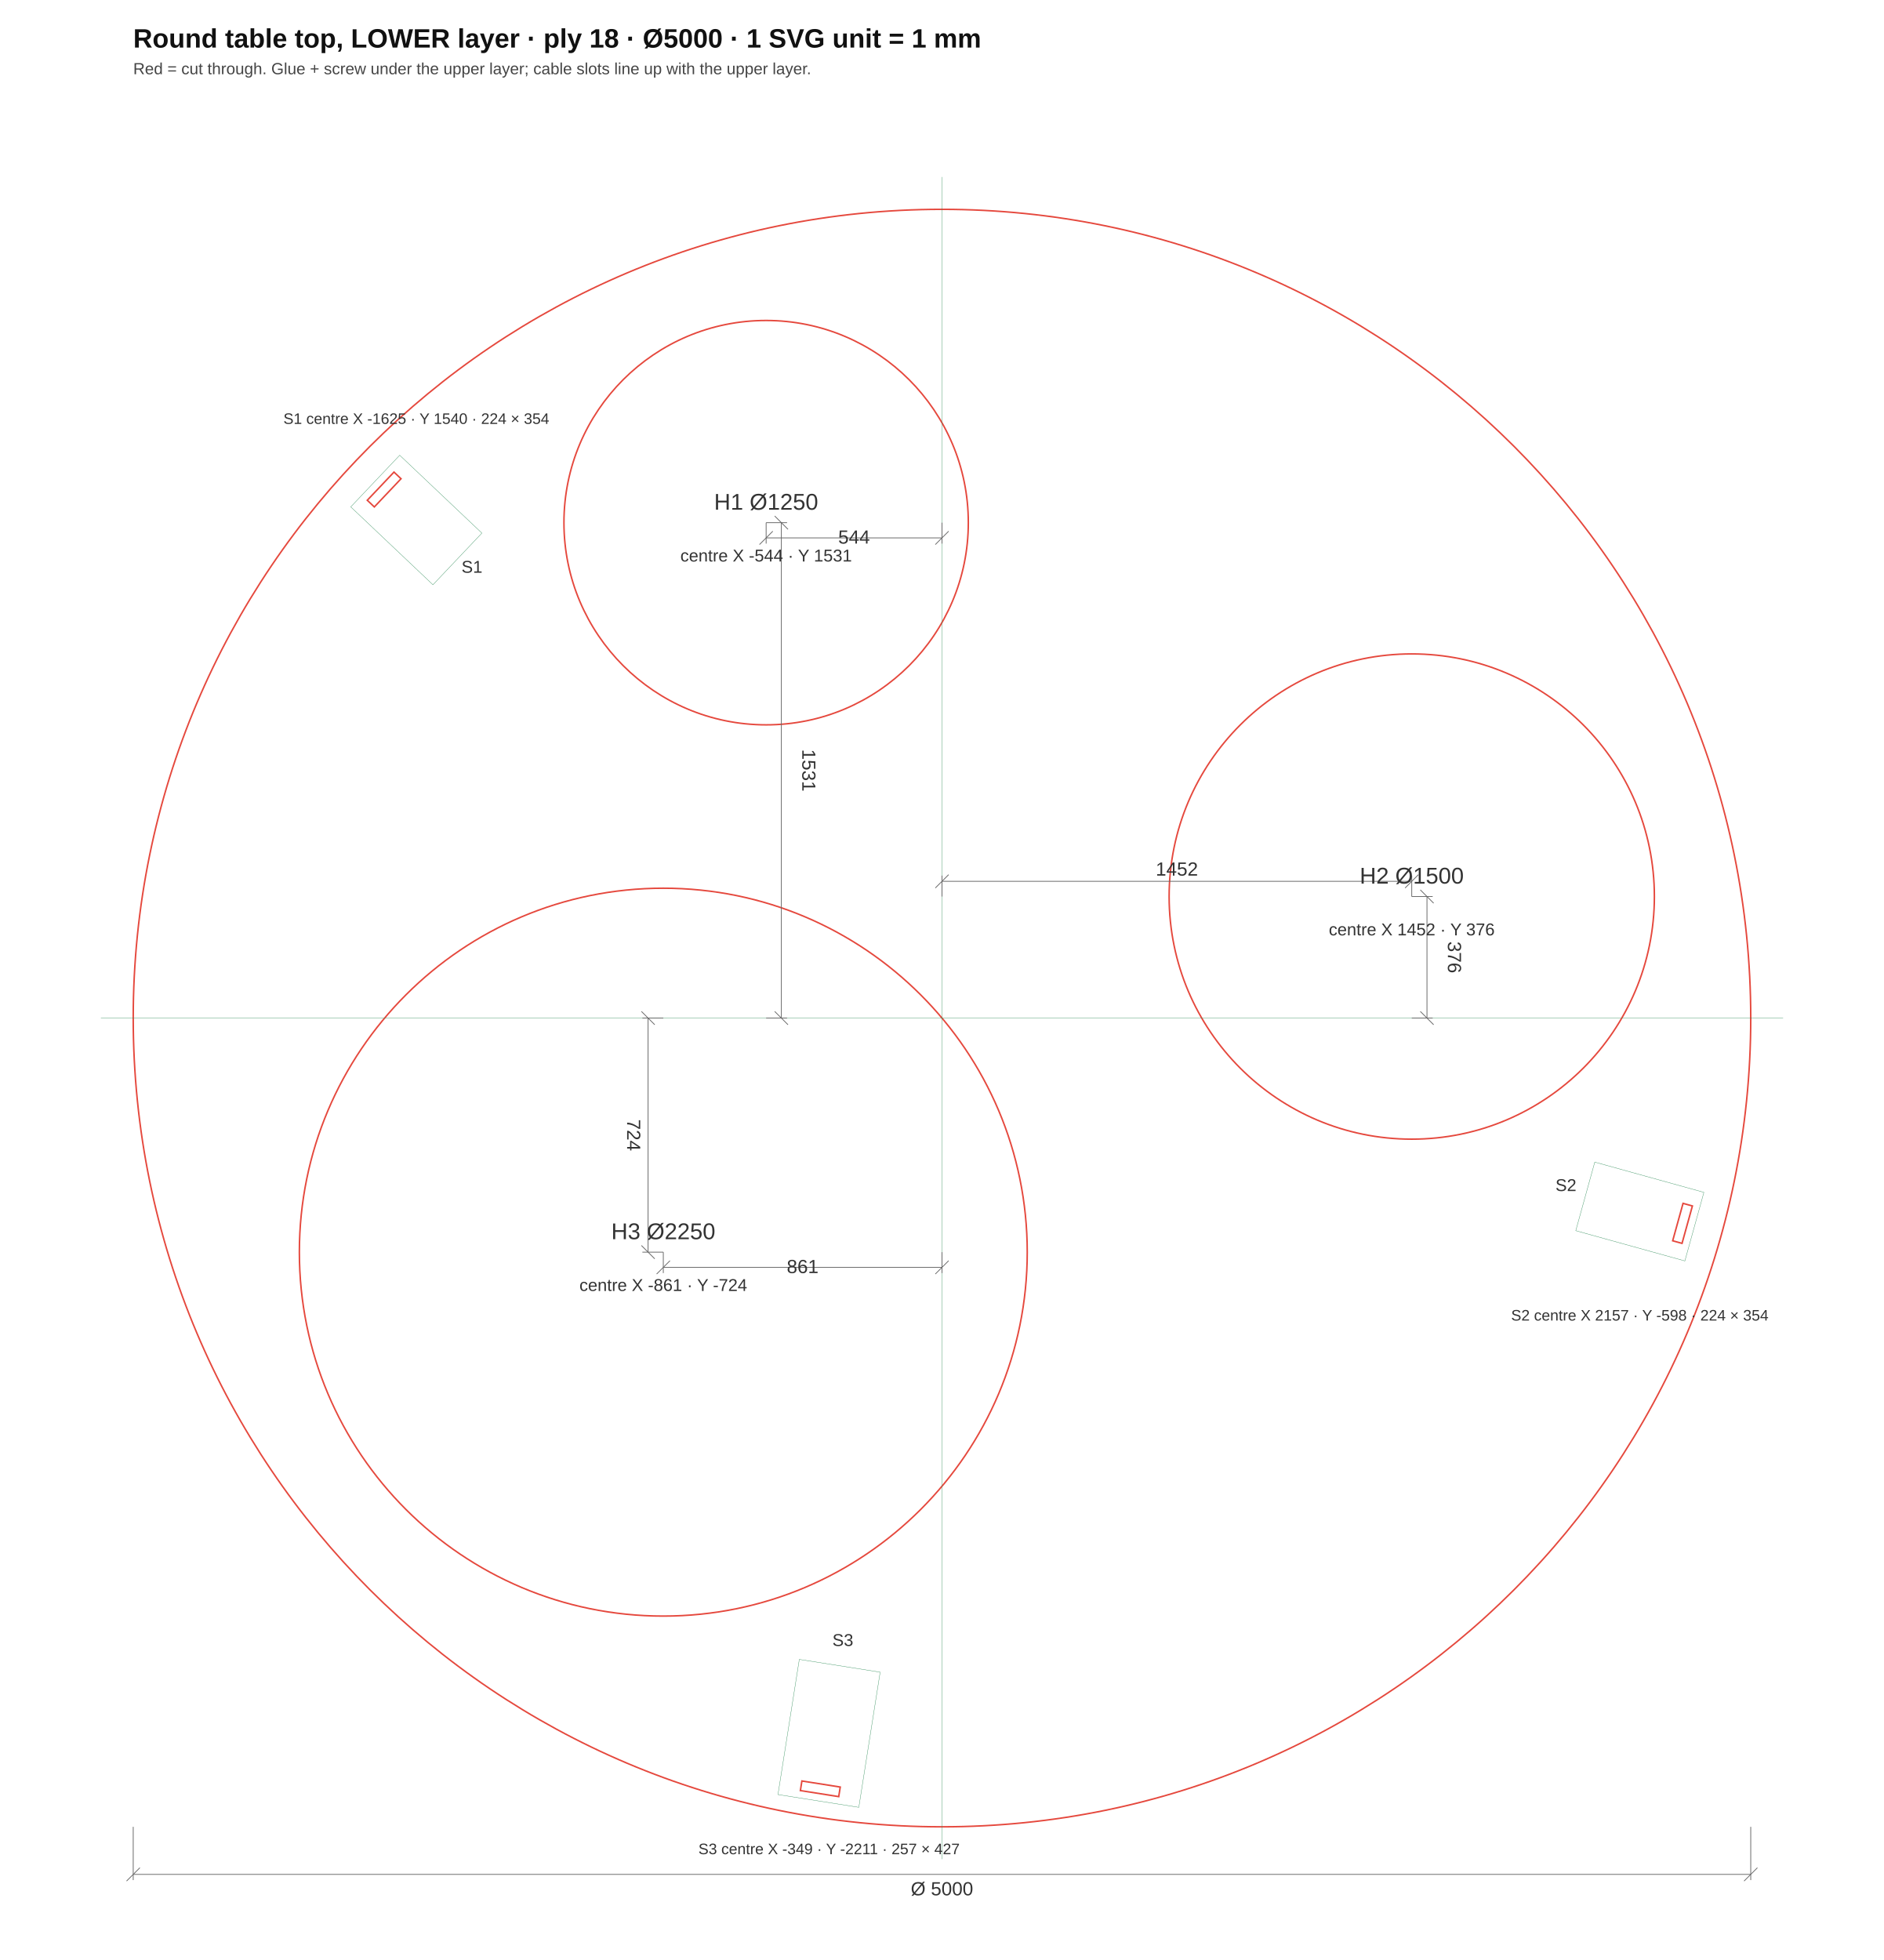
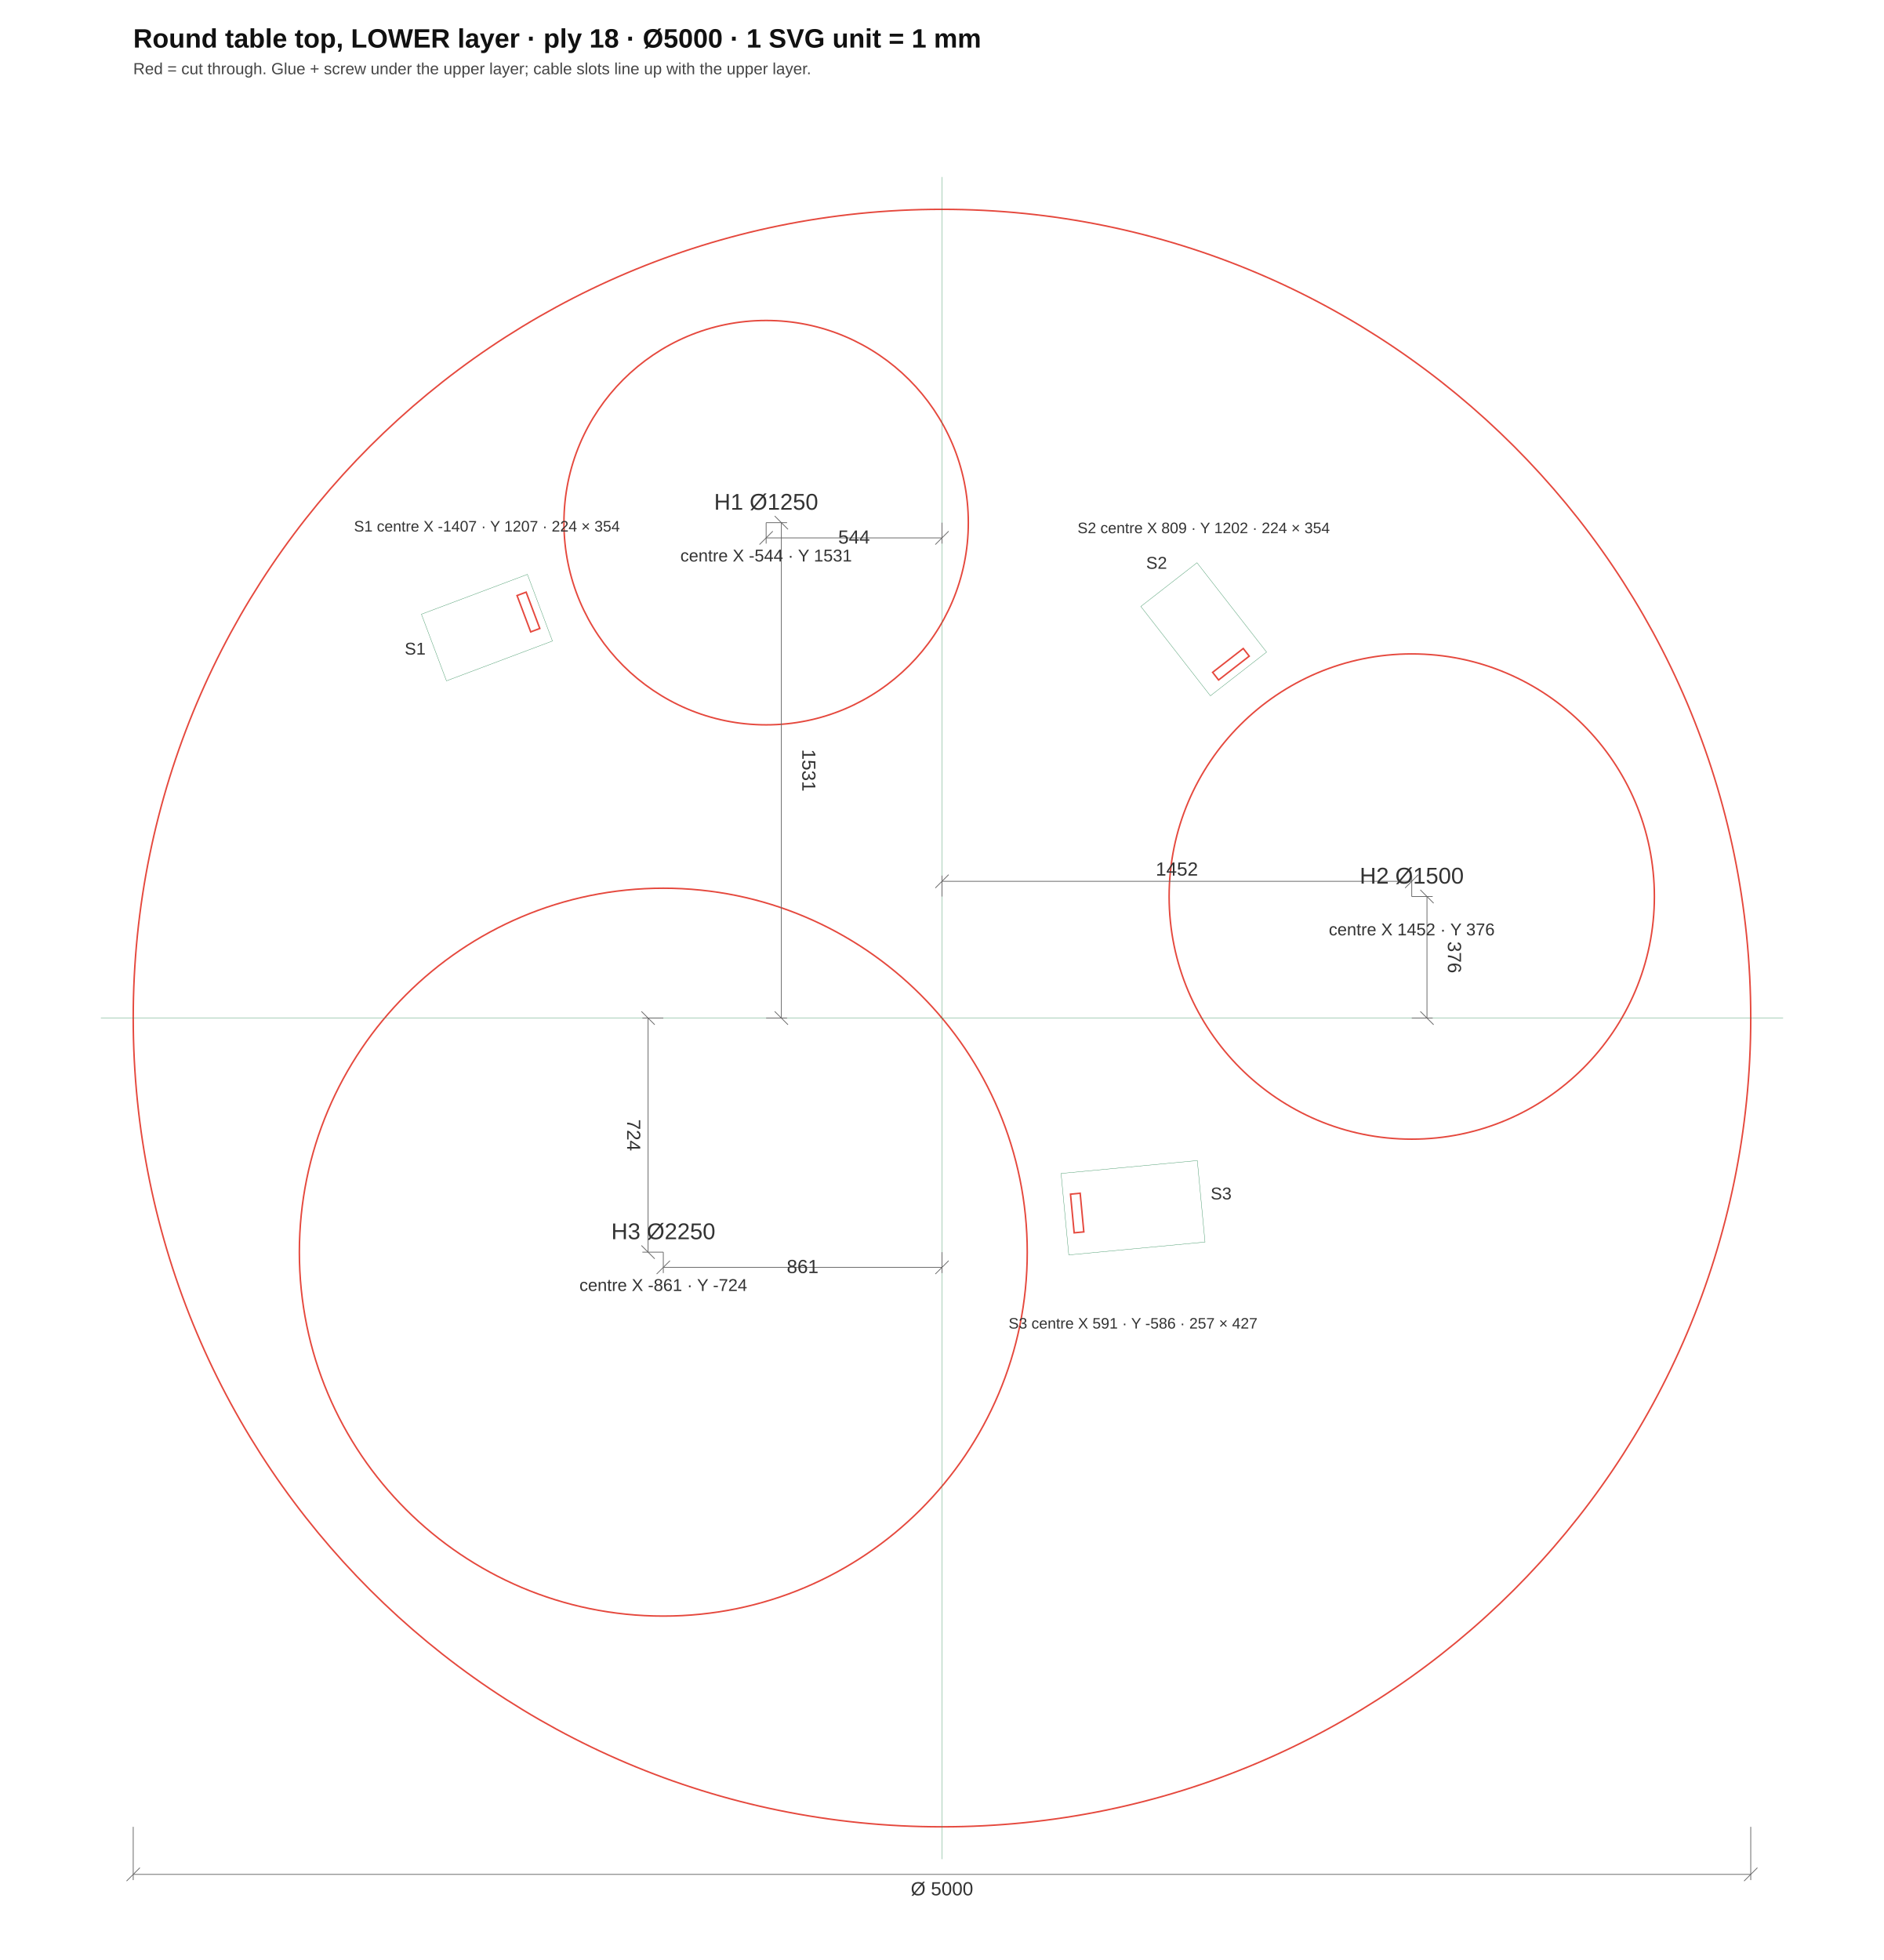
<svg xmlns="http://www.w3.org/2000/svg" width="5823.5mm" height="6058.8mm" viewBox="-411.8 -647.1 5823.5 6058.8">
  <g id="CUT_through" fill="none" stroke="#E5483D" stroke-width="4.71">
    <path d="M0.00 2500.00A2500 2500 0 1 0 5000.00 2500.00A2500 2500 0 1 0 0.00 2500.00Z" />
    <path d="M1331.43 968.57A625.0 625.0 0 1 0 2581.43 968.57A625.0 625.0 0 1 0 1331.43 968.57Z" />
    <path d="M3202.14 2124.29A750.0 750.0 0 1 0 4702.14 2124.29A750.0 750.0 0 1 0 3202.14 2124.29Z" />
    <path d="M513.57 3223.57A1125.0 1125.0 0 1 0 2763.57 3223.57A1125.0 1125.0 0 1 0 513.57 3223.57Z" />
-     <path d="M723.52 899.31L806.06 812.21L827.83 832.84L745.29 919.95Z" />
-     <path d="M4819.65 3080.77L4787.60 3196.41L4758.69 3188.39L4790.74 3072.75Z" />
-     <path d="M2180.82 4906.67L2062.29 4887.96L2066.96 4858.32L2185.50 4877.04Z" />
+     <path d="M1214.55 1183.33L1256.77 1295.65L1228.69 1306.21L1186.47 1193.88Z" />
+     <path d="M3449.70 1381.20L3355.01 1454.91L3336.58 1431.24L3431.27 1357.53Z" />
+     <path d="M2908.58 3163.79L2897.29 3044.32L2927.16 3041.50L2938.45 3160.96Z" />
  </g>
  <g id="MARK_pencil_do_not_cut" fill="none" stroke="#2E8B57" stroke-width="{max(0.4, ts*0.05):.2f}" stroke-dasharray="{ts*0.8:.1f} {ts*0.4:.1f}">
-     <path d="M672.43 919.79L823.75 760.09L1077.81 1000.83L926.49 1160.52Z" />
-     <path d="M4855.18 3038.73L4796.41 3250.74L4459.13 3157.24L4517.89 2945.23Z" />
-     <path d="M2242.92 4939.76L1993.01 4900.31L2058.97 4482.48L2308.88 4521.93Z" />
+     <path d="M1218.49 1128.43L1295.89 1334.36L968.27 1457.51L890.87 1251.58Z" />
+     <path d="M3503.29 1368.63L3329.69 1503.78L3114.69 1227.60L3288.29 1092.45Z" />
+     <path d="M2891.94 3232.16L2868.13 2980.28L3289.26 2940.47L3313.06 3192.35Z" />
    <path d="M-100.00 2500.00L5100.00 2500.00" />
    <path d="M2500.00 5100.00L2500.00 -100.00" />
  </g>
  <g id="DIMENSIONS_do_not_cut" fill="none" stroke="#666" stroke-width="2.35" font-family="IBM Plex Sans, Arial, sans-serif" font-size="58.8">
    <path d="M0.00 5000.00L0.00 5164.71M5000.00 5000.00L5000.00 5164.71M0.00 5147.06L5000.00 5147.06" />
    <path d="M-20.59 5167.65L20.59 5126.47" />
    <path d="M4979.41 5167.65L5020.59 5126.47" />
    <text x="2500.00" y="5211.76" fill="#333" stroke="none" text-anchor="middle" transform="rotate(0.00 2500.00 5211.76)">Ø 5000</text>
    <path d="M2500.00 968.57L2500.00 1033.28M1956.43 968.57L1956.43 1033.28M2500.00 1015.63L1956.43 1015.63" />
    <path d="M2520.59 995.04L2479.41 1036.22" />
    <path d="M1977.02 995.04L1935.84 1036.22" />
    <text x="2228.21" y="1033.28" fill="#333" stroke="none" text-anchor="middle" transform="rotate(360.00 2228.21 1033.28)">544</text>
    <path d="M1956.43 2500.00L2021.13 2500.00M1956.43 968.57L2021.13 968.57M2003.49 2500.00L2003.49 968.57" />
    <path d="M2024.08 2520.59L1982.90 2479.41" />
    <path d="M2024.08 989.16L1982.90 947.98" />
    <text x="2068.19" y="1734.29" fill="#333" stroke="none" text-anchor="middle" transform="rotate(90.00 2068.19 1734.29)">1531</text>
    <path d="M2500.00 2124.29L2500.00 2059.58M3952.14 2124.29L3952.14 2059.58M2500.00 2077.23L3952.14 2077.23" />
    <path d="M2479.41 2097.82L2520.59 2056.64" />
    <path d="M3931.55 2097.82L3972.73 2056.64" />
    <text x="3226.07" y="2059.58" fill="#333" stroke="none" text-anchor="middle" transform="rotate(0.00 3226.07 2059.58)">1452</text>
    <path d="M3952.14 2500.00L4016.85 2500.00M3952.14 2124.29L4016.85 2124.29M3999.20 2500.00L3999.20 2124.29" />
    <path d="M4019.79 2520.59L3978.61 2479.41" />
    <path d="M4019.79 2144.87L3978.61 2103.70" />
    <text x="4063.91" y="2312.14" fill="#333" stroke="none" text-anchor="middle" transform="rotate(90.00 4063.91 2312.14)">376</text>
    <path d="M2500.00 3223.57L2500.00 3288.28M1638.57 3223.57L1638.57 3288.28M2500.00 3270.63L1638.57 3270.63" />
    <path d="M2520.59 3250.04L2479.41 3291.22" />
    <path d="M1659.16 3250.04L1617.98 3291.22" />
    <text x="2069.29" y="3288.28" fill="#333" stroke="none" text-anchor="middle" transform="rotate(360.00 2069.29 3288.28)">861</text>
    <path d="M1638.57 2500.00L1573.87 2500.00M1638.57 3223.57L1573.87 3223.57M1591.51 2500.00L1591.51 3223.57" />
    <path d="M1570.92 2479.41L1612.10 2520.59" />
    <path d="M1570.92 3202.98L1612.10 3244.16" />
    <text x="1526.81" y="2861.79" fill="#333" stroke="none" text-anchor="middle" transform="rotate(90.00 1526.81 2861.79)">724</text>
-     <text x="1047.15" y="1123.32" fill="#333" stroke="none" font-size="52.9" text-anchor="middle">S1</text>
-     <text x="4428.76" y="3034.67" fill="#333" stroke="none" font-size="52.9" text-anchor="middle">S2</text>
-     <text x="2193.59" y="4440.96" fill="#333" stroke="none" font-size="52.9" text-anchor="middle">S3</text>
+     <text x="871.54" y="1376.36" fill="#333" stroke="none" font-size="52.9" text-anchor="middle">S1</text>
+     <text x="3163.40" y="1111.10" fill="#333" stroke="none" font-size="52.9" text-anchor="middle">S2</text>
+     <text x="3362.88" y="3060.58" fill="#333" stroke="none" font-size="52.9" text-anchor="middle">S3</text>
    <text x="1956.43" y="928.57" fill="#333" stroke="none" font-size="70.6" text-anchor="middle">H1 Ø1250</text>
    <text x="1956.43" y="1088.57" fill="#333" stroke="none" font-size="52.9" text-anchor="middle">centre X -544 · Y 1531</text>
    <text x="3952.14" y="2084.29" fill="#333" stroke="none" font-size="70.6" text-anchor="middle">H2 Ø1500</text>
    <text x="3952.14" y="2244.29" fill="#333" stroke="none" font-size="52.9" text-anchor="middle">centre X 1452 · Y 376</text>
    <text x="1638.57" y="3183.57" fill="#333" stroke="none" font-size="70.6" text-anchor="middle">H3 Ø2250</text>
    <text x="1638.57" y="3343.57" fill="#333" stroke="none" font-size="52.9" text-anchor="middle">centre X -861 · Y -724</text>
-     <text x="875.12" y="663.31" fill="#333" stroke="none" font-size="47.1" text-anchor="middle">S1 centre X -1625 · Y 1540 · 224 × 354</text>
-     <text x="4657.15" y="3434.98" fill="#333" stroke="none" font-size="47.1" text-anchor="middle">S2 centre X 2157 · Y -598 · 224 × 354</text>
-     <text x="2150.95" y="5084.62" fill="#333" stroke="none" font-size="47.1" text-anchor="middle">S3 centre X -349 · Y -2211 · 257 × 427</text>
+     <text x="1093.38" y="995.97" fill="#333" stroke="none" font-size="47.1" text-anchor="middle">S1 centre X -1407 · Y 1207 · 224 × 354</text>
+     <text x="3308.99" y="1001.11" fill="#333" stroke="none" font-size="47.1" text-anchor="middle">S2 centre X 809 · Y 1202 · 224 × 354</text>
+     <text x="3090.60" y="3459.81" fill="#333" stroke="none" font-size="47.1" text-anchor="middle">S3 centre X 591 · Y -586 · 257 × 427</text>
    <text x="0" y="-500.0" fill="#111" stroke="none" font-size="82.4" font-weight="700">Round table top, LOWER layer · ply 18 · Ø5000 · 1 SVG unit = 1 mm</text>
    <text x="0" y="-417.6" fill="#444" stroke="none" font-size="50.0">Red = cut through. Glue + screw under the upper layer; cable slots line up with the upper layer.</text>
  </g>
</svg>
